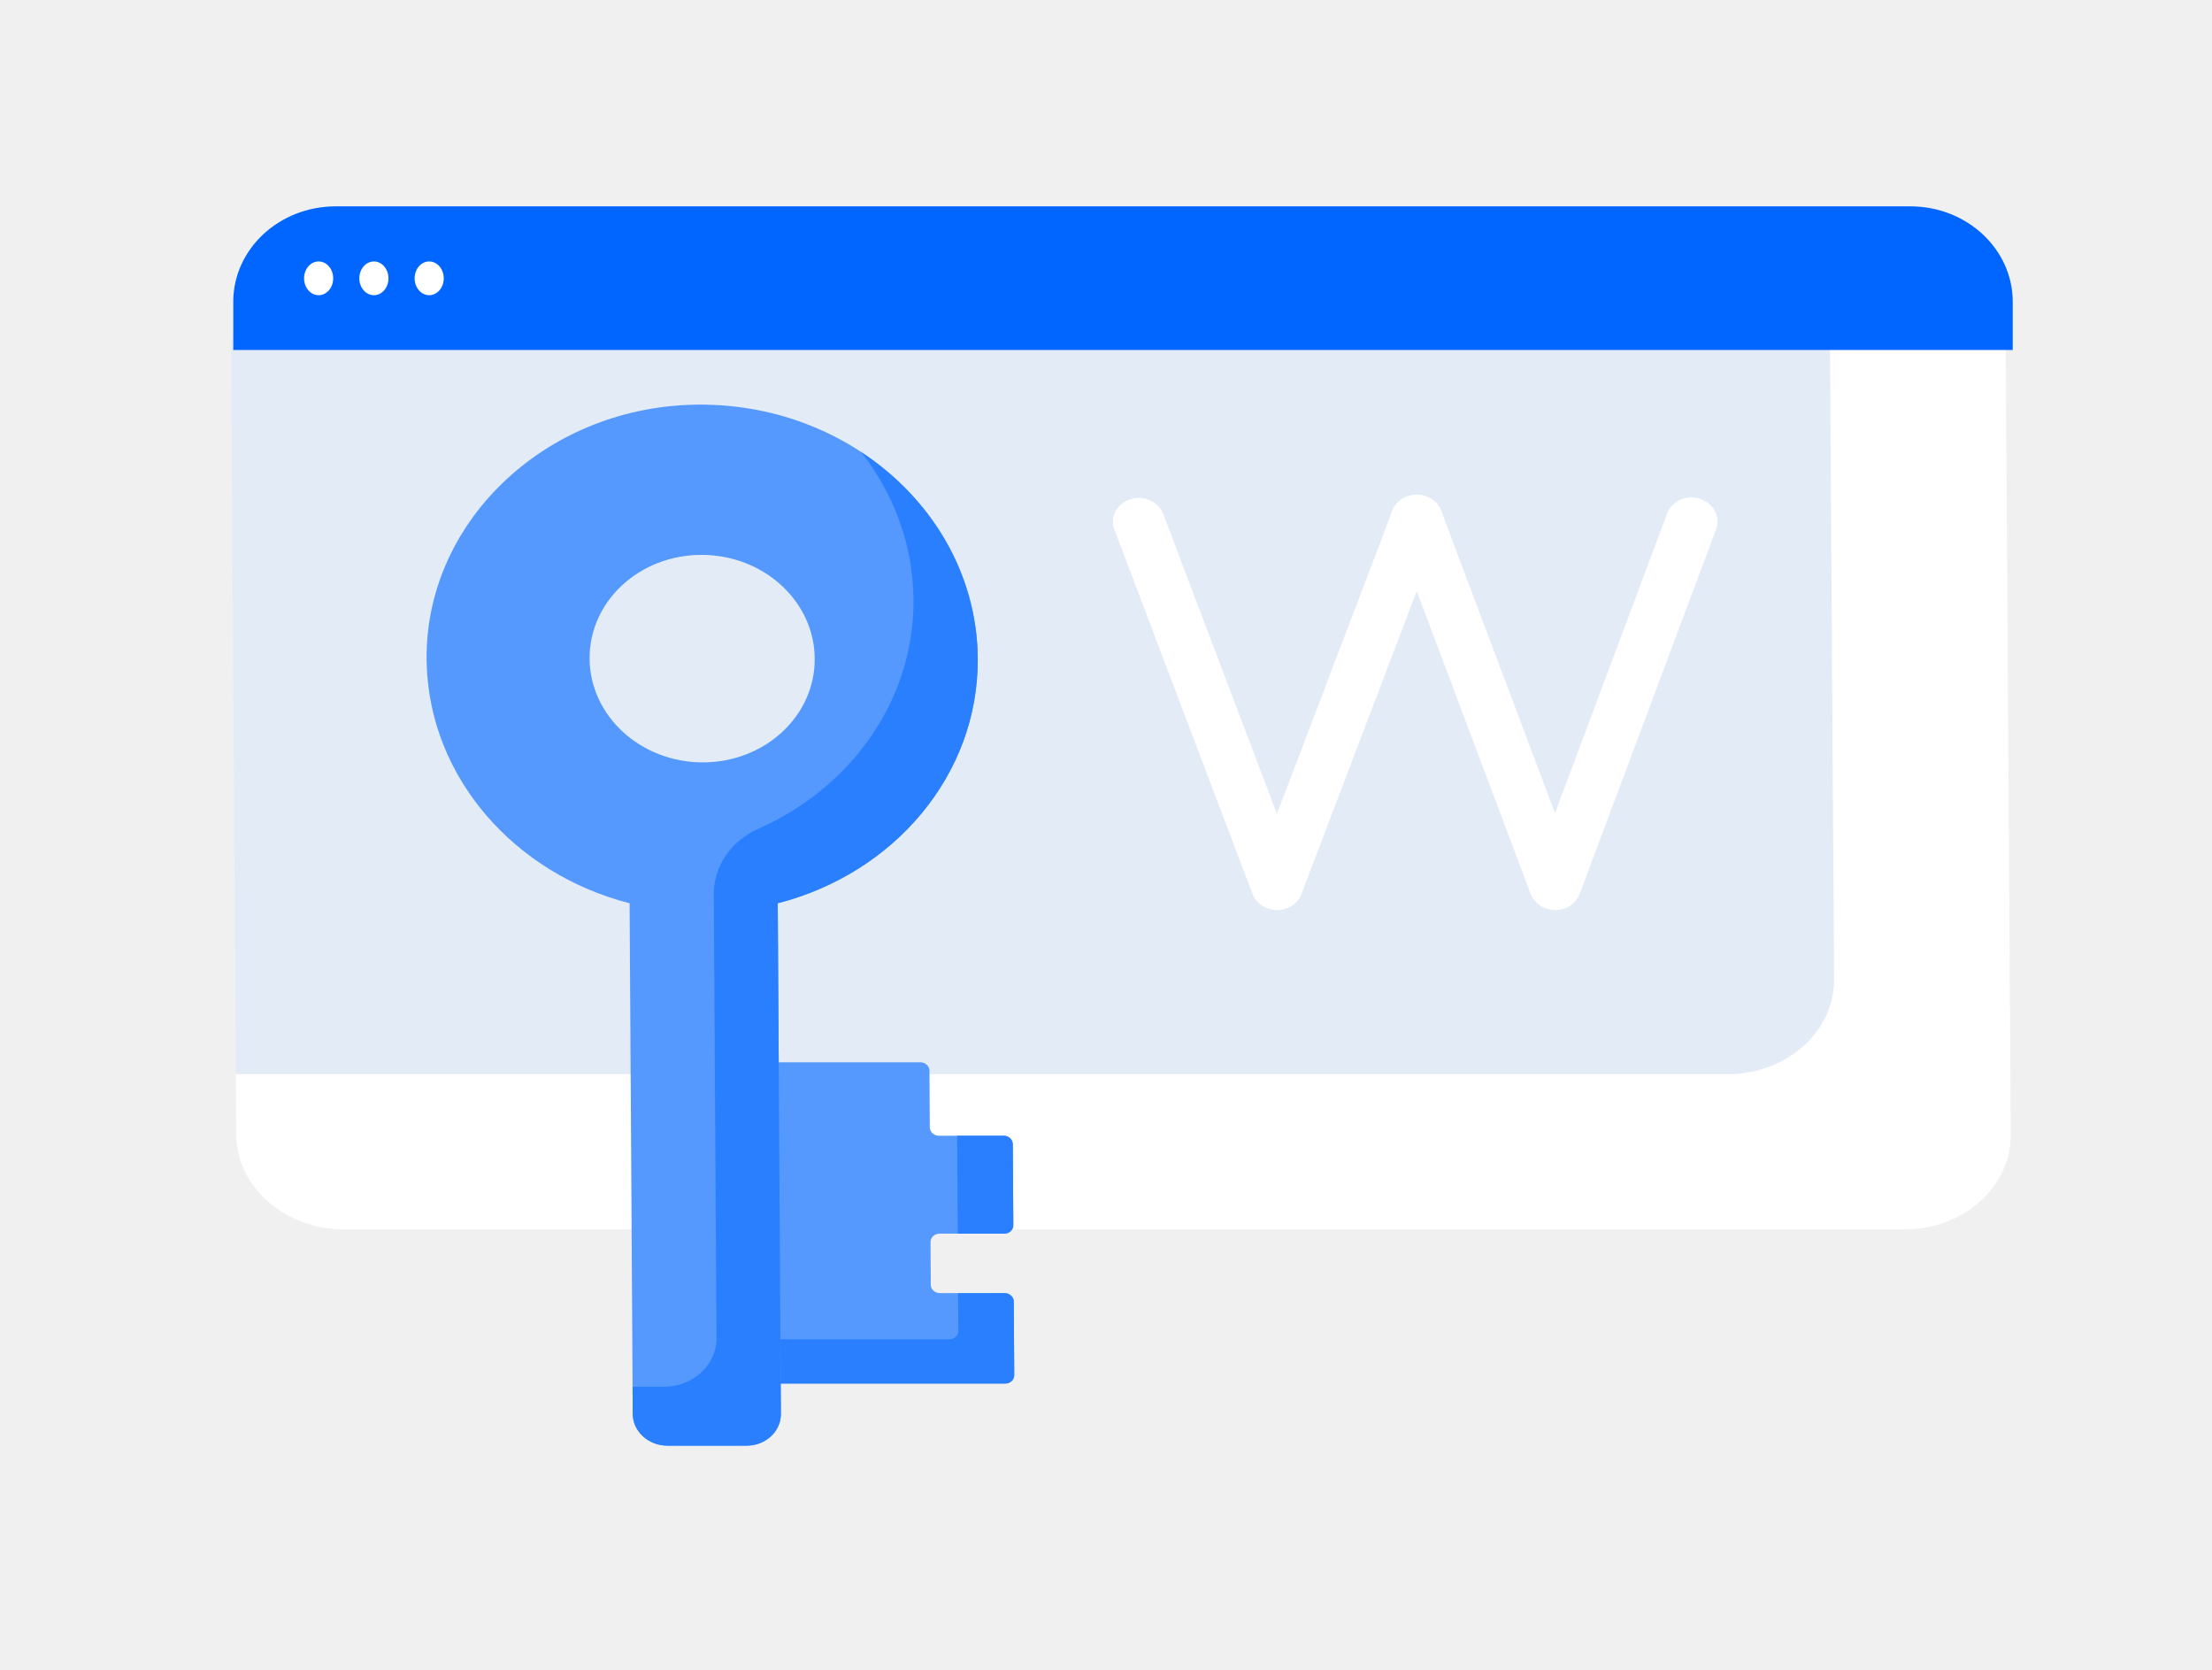
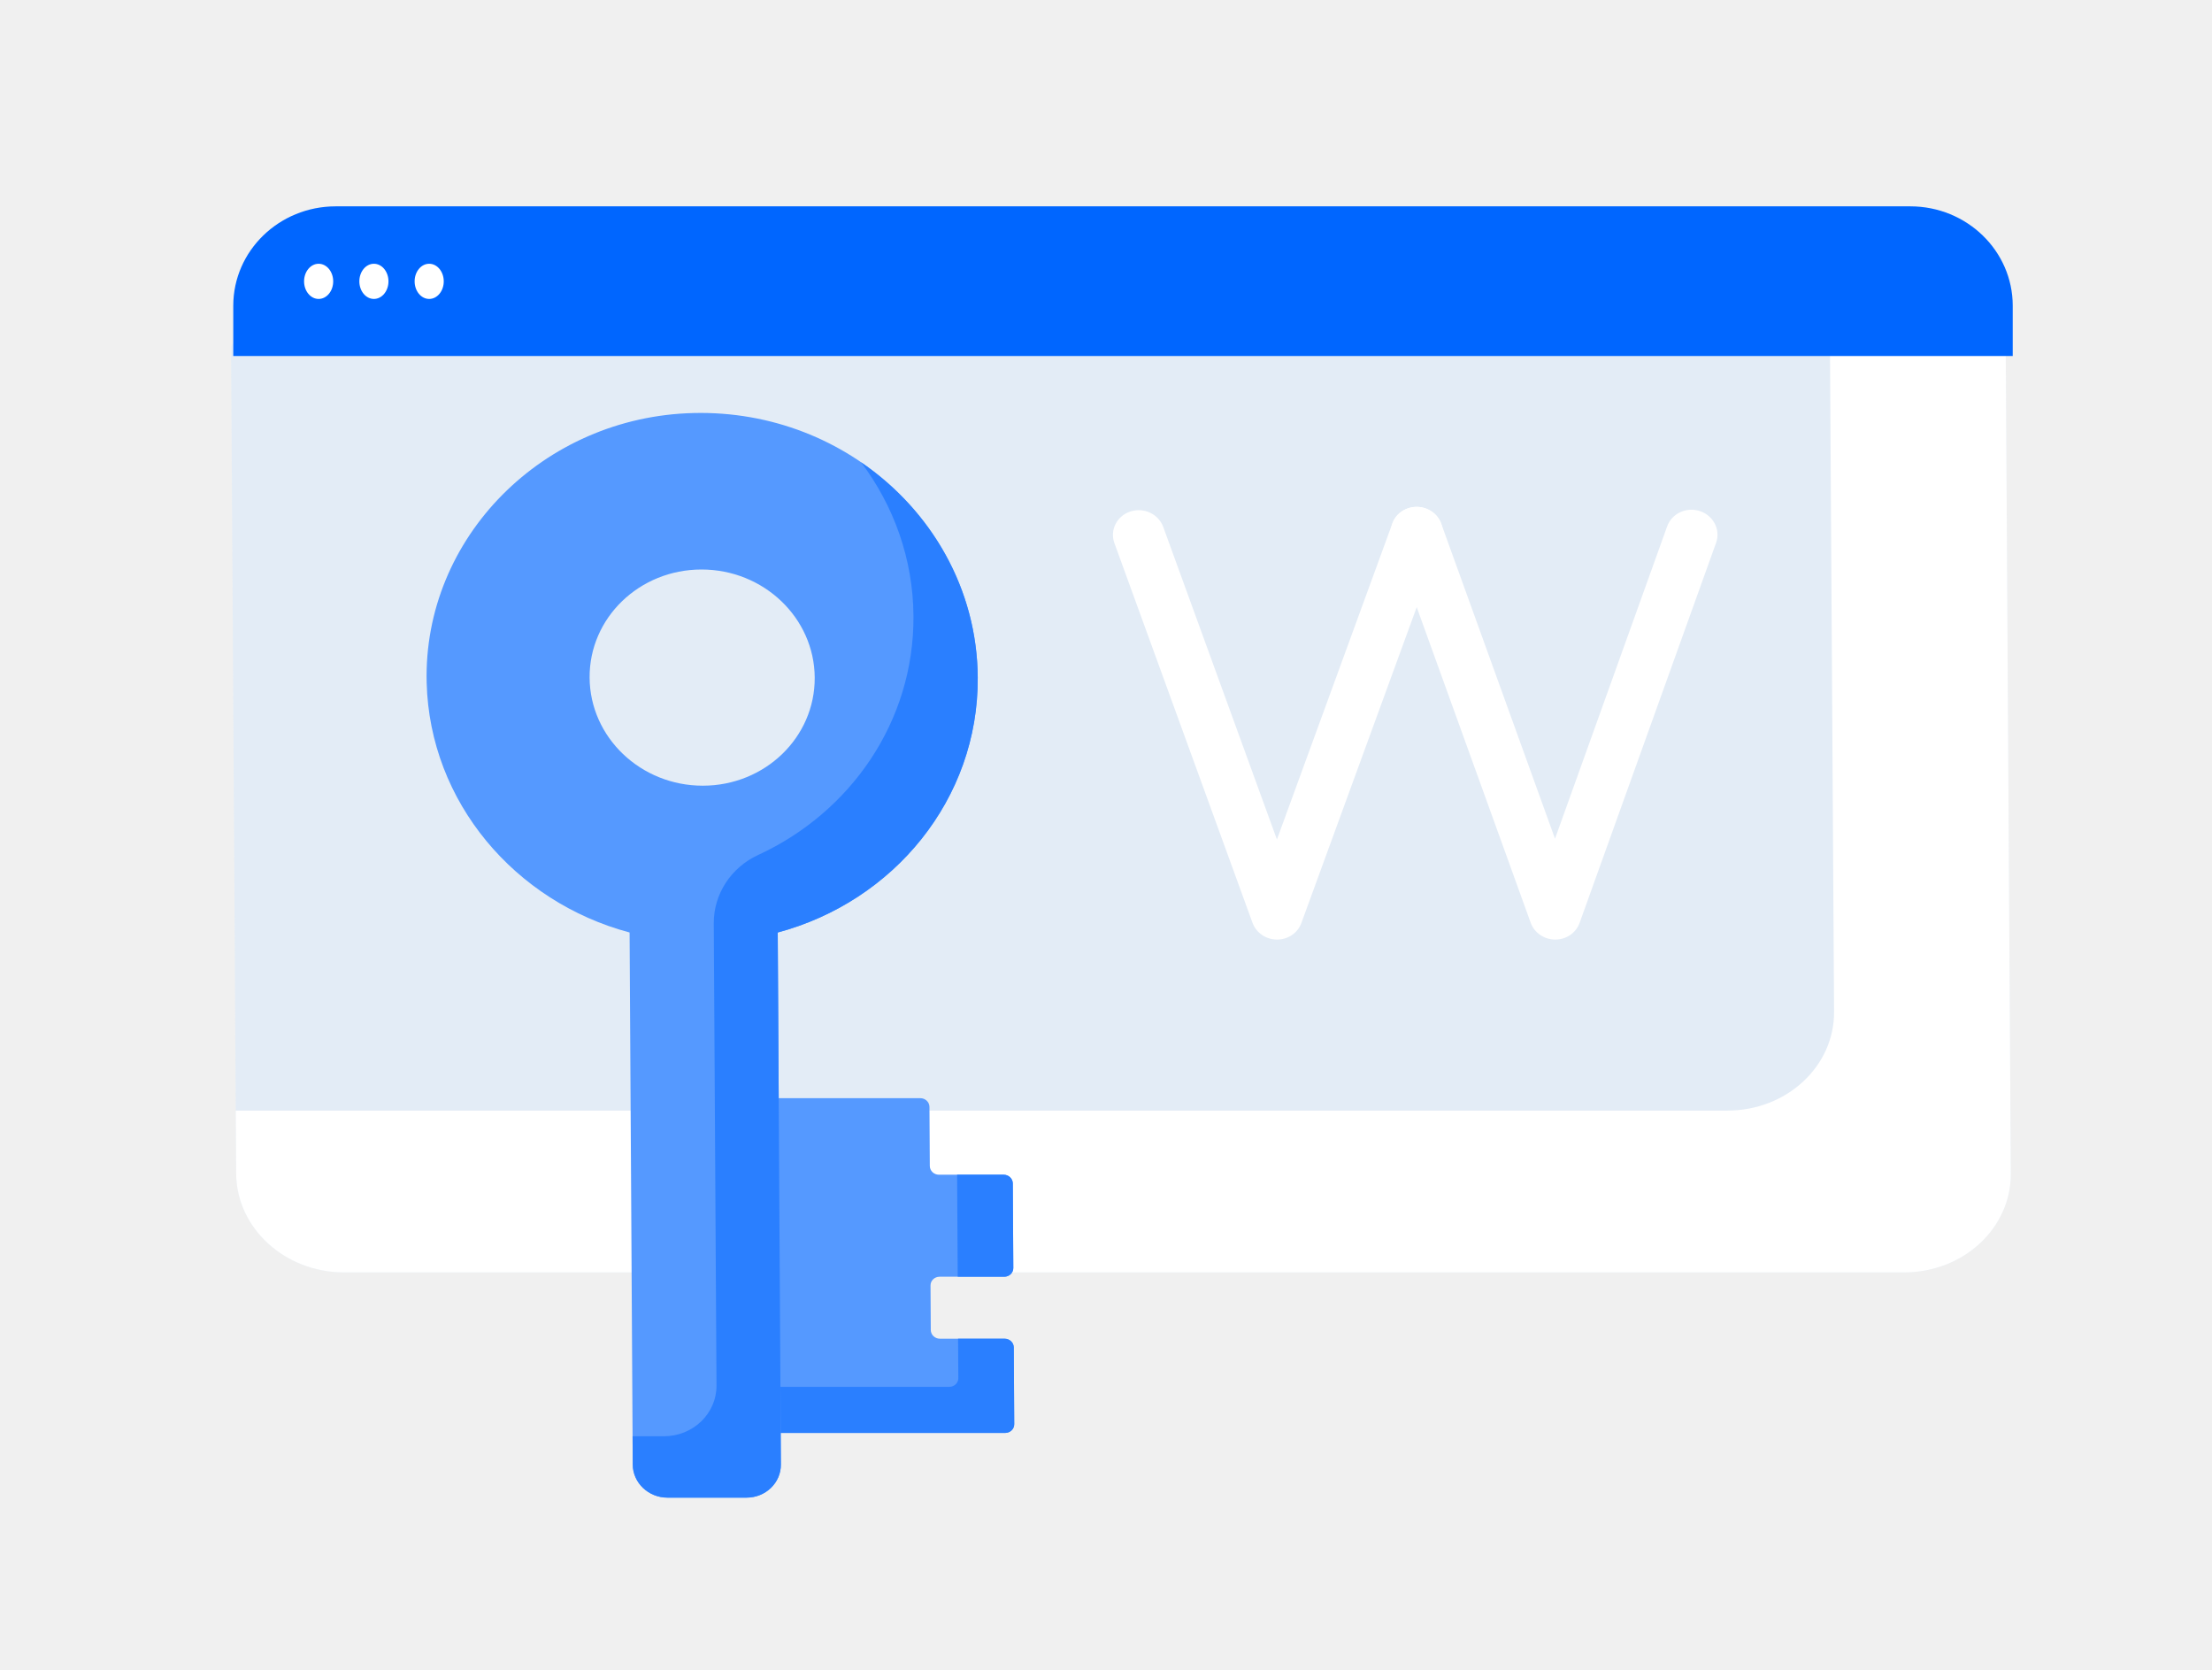
<svg xmlns="http://www.w3.org/2000/svg" width="514.022" height="387.925" version="1.1" id="svg3451">
  <defs id="defs3455" />
-   <g transform="matrix(0.8054554,0,0.00457338,0.7422182,53.16095,-16.02652)" id="g3439">
+   <g transform="matrix(0.8054554,0,0.00457338,0.7733454,53.16095,-18.70915)" id="g3439">
    <g transform="matrix(1,0,2.34e-4,0.958735,-0.095236,16.77204)" id="g3423">
      <path fill="#d8eafb" d="M 4.977,107.353 0,116.317 v 259.162 c 0,17.102 13.864,30.966 30.966,30.966 h 450.068 c 17.102,0 30.966,-13.864 30.966,-30.966 V 116.317 l -4.977,-8.965 H 4.977 Z" opacity="0.55" id="path3419" />
      <path fill="#ffffff" d="m 461.295,107.353 v 217.421 c 0,17.102 -13.864,30.966 -30.966,30.966 H 0 v 19.739 c 0,17.102 13.864,30.966 30.966,30.966 h 450.068 c 17.102,0 30.966,-13.864 30.966,-30.966 V 116.317 l -4.977,-8.965 h -45.728 z" id="path3421" />
    </g>
    <path fill="#5599ff" d="m 200.129,423.744 v -13.379 a 2.62,2.62 0 0 1 2.621,-2.621 h 18.672 a 2.62,2.62 0 0 0 2.621,-2.621 v -25.406 a 2.62,2.62 0 0 0 -2.621,-2.621 H 202.75 a 2.62,2.62 0 0 1 -2.621,-2.621 v -17.753 a 2.62,2.62 0 0 0 -2.621,-2.621 H 155.46 a 2.62,2.62 0 0 0 -2.621,2.621 v 95.323 a 2.62,2.62 0 0 0 2.621,2.621 h 65.962 a 2.62,2.62 0 0 0 2.621,-2.621 v -23.061 a 2.62,2.62 0 0 0 -2.621,-2.621 H 202.75 a 2.62,2.62 0 0 1 -2.621,-2.619 z" id="path3425" />
    <path d="m 221.422,426.365 h -13.43 v 11.836 a 2.62,2.62 0 0 1 -2.621,2.621 h -52.532 v 11.225 a 2.62,2.62 0 0 0 2.621,2.621 h 65.962 a 2.62,2.62 0 0 0 2.621,-2.621 v -23.061 a 2.62,2.62 0 0 0 -2.621,-2.621 z m 0,-49.268 h -13.43 v 30.647 h 13.43 a 2.62,2.62 0 0 0 2.621,-2.621 v -25.406 c -0.001,-1.446 -1.174,-2.62 -2.621,-2.62 z" fill="#2a7fff" id="path3427" />
    <path fill="#5599ff" d="m 214.789,227.752 c 0,-44.552 -36.644,-80.544 -81.436,-79.483 -43.499,1.031 -78.388,37.521 -77.561,81.024 0.681,35.826 25.069,65.831 58.123,75.036 v 159.825 c 0,5.497 4.456,9.954 9.954,9.954 h 22.829 c 5.497,0 9.954,-4.456 9.954,-9.954 V 304.33 c 33.527,-9.337 58.137,-40.073 58.137,-76.578 z m -79.506,32.475 c -17.935,0 -32.474,-14.539 -32.474,-32.474 0,-17.935 14.539,-32.474 32.474,-32.474 17.935,0 32.474,14.539 32.474,32.474 0,17.935 -14.539,32.474 -32.474,32.474 z" id="path3429" />
    <path fill="#2a7fff" d="m 181.511,163.087 c 9.331,13.029 14.841,28.98 14.841,46.228 0,31.626 -18.472,58.923 -45.212,71.725 -7.909,3.787 -12.926,11.792 -12.926,20.561 v 138.804 a 15.27,15.27 0 0 1 -15.266,15.266 h -9.033 v 8.483 c 0,5.497 4.456,9.954 9.954,9.954 h 22.829 c 5.497,0 9.954,-4.456 9.954,-9.954 V 304.33 c 33.527,-9.337 58.138,-40.073 58.138,-76.577 -0.001,-26.663 -13.138,-50.242 -33.279,-64.666 z" id="path3431" />
    <g fill="#ffffff" id="g3437">
      <path d="m 300.704,306.455 h -0.043 c -3.172,-0.018 -5.986,-2.039 -7.017,-5.039 L 254.446,187.352 c -1.34,-3.899 0.735,-8.146 4.634,-9.486 3.899,-1.34 8.147,0.734 9.486,4.634 l 32.266,93.893 33.846,-94.972 a 7.47,7.47 0 0 1 9.538,-4.526 c 3.884,1.384 5.91,5.654 4.526,9.538 l -41.006,115.064 c -1.059,2.974 -3.876,4.958 -7.032,4.958 z" id="path3433" />
      <path d="m 380.963,306.455 h -0.031 A 7.47,7.47 0 0 1 373.897,301.4 L 334.645,186.336 a 7.47,7.47 0 0 1 4.655,-9.476 c 3.901,-1.333 8.144,0.751 9.477,4.655 l 32.282,94.632 32.888,-93.827 c 1.364,-3.891 5.626,-5.942 9.514,-4.575 3.888,1.367 5.94,5.623 4.576,9.514 l -40.029,114.198 c -1.05,2.996 -3.875,4.998 -7.045,4.998 z" id="path3435" />
    </g>
  </g>
-   <path fill="#0066ff" d="M 467.715,81.312 H 54.207 V 70.077 A 23.809,22.169 0 0 1 77.997,47.94 H 443.925 a 23.809,22.169 0 0 1 23.79,22.137 z" id="path3441" style="stroke-width:0.773" />
-   <g fill="#ffffff" id="g3449" transform="matrix(0.8054554,0,0,0.7422182,54.33179,-16.02652)">
+   <path fill="#0066ff" d="M 467.715,82.712 H 54.207 V 71.005 A 23.809,23.098 0 0 1 77.997,47.94 H 443.925 A 23.809,23.098 0 0 1 467.715,71.005 Z" id="path3441" style="stroke-width:0.789" />
+   <g fill="#ffffff" id="g3449" transform="matrix(0.8054554,0,0,0.7733454,54.33179,-18.70915)">
    <ellipse ry="5.284" rx="4.201" cy="108.715" cx="24.473" id="ellipse3443" />
    <ellipse ry="5.284" rx="4.201" cy="108.715" cx="40.42" id="ellipse3445" />
    <ellipse ry="5.284" rx="4.201" cy="108.715" cx="56.368" id="ellipse3447" />
  </g>
</svg>
